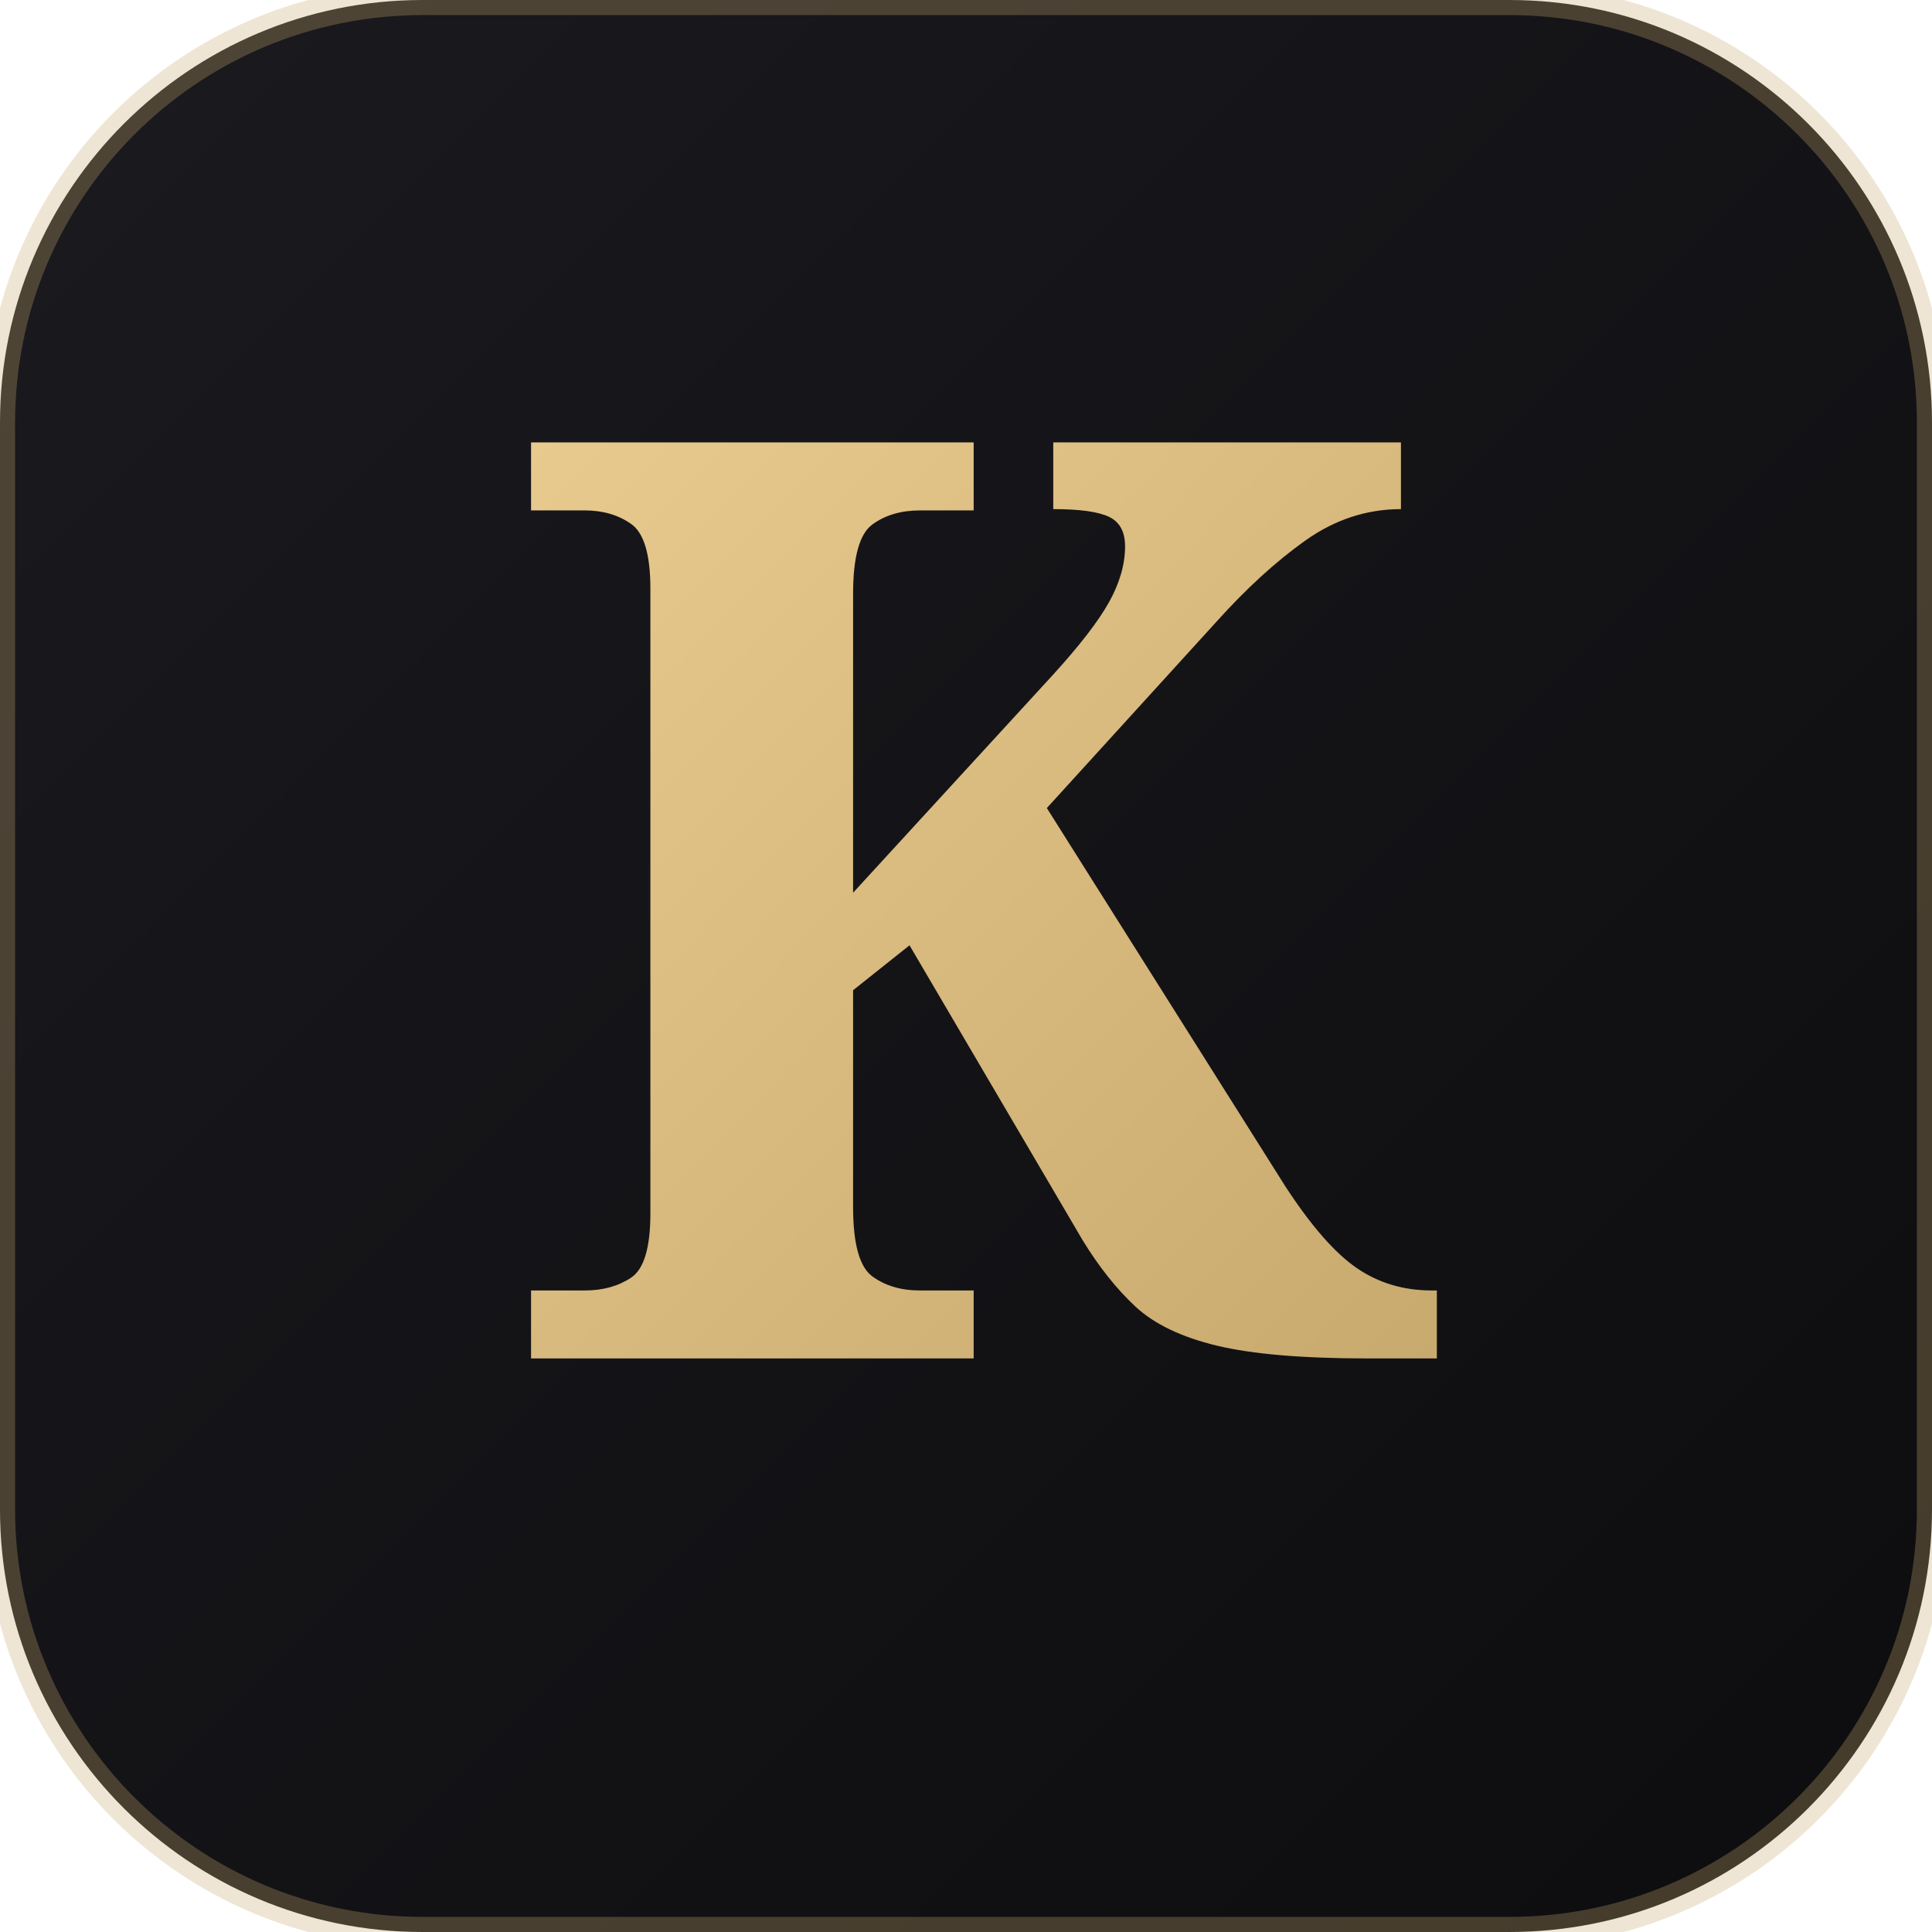
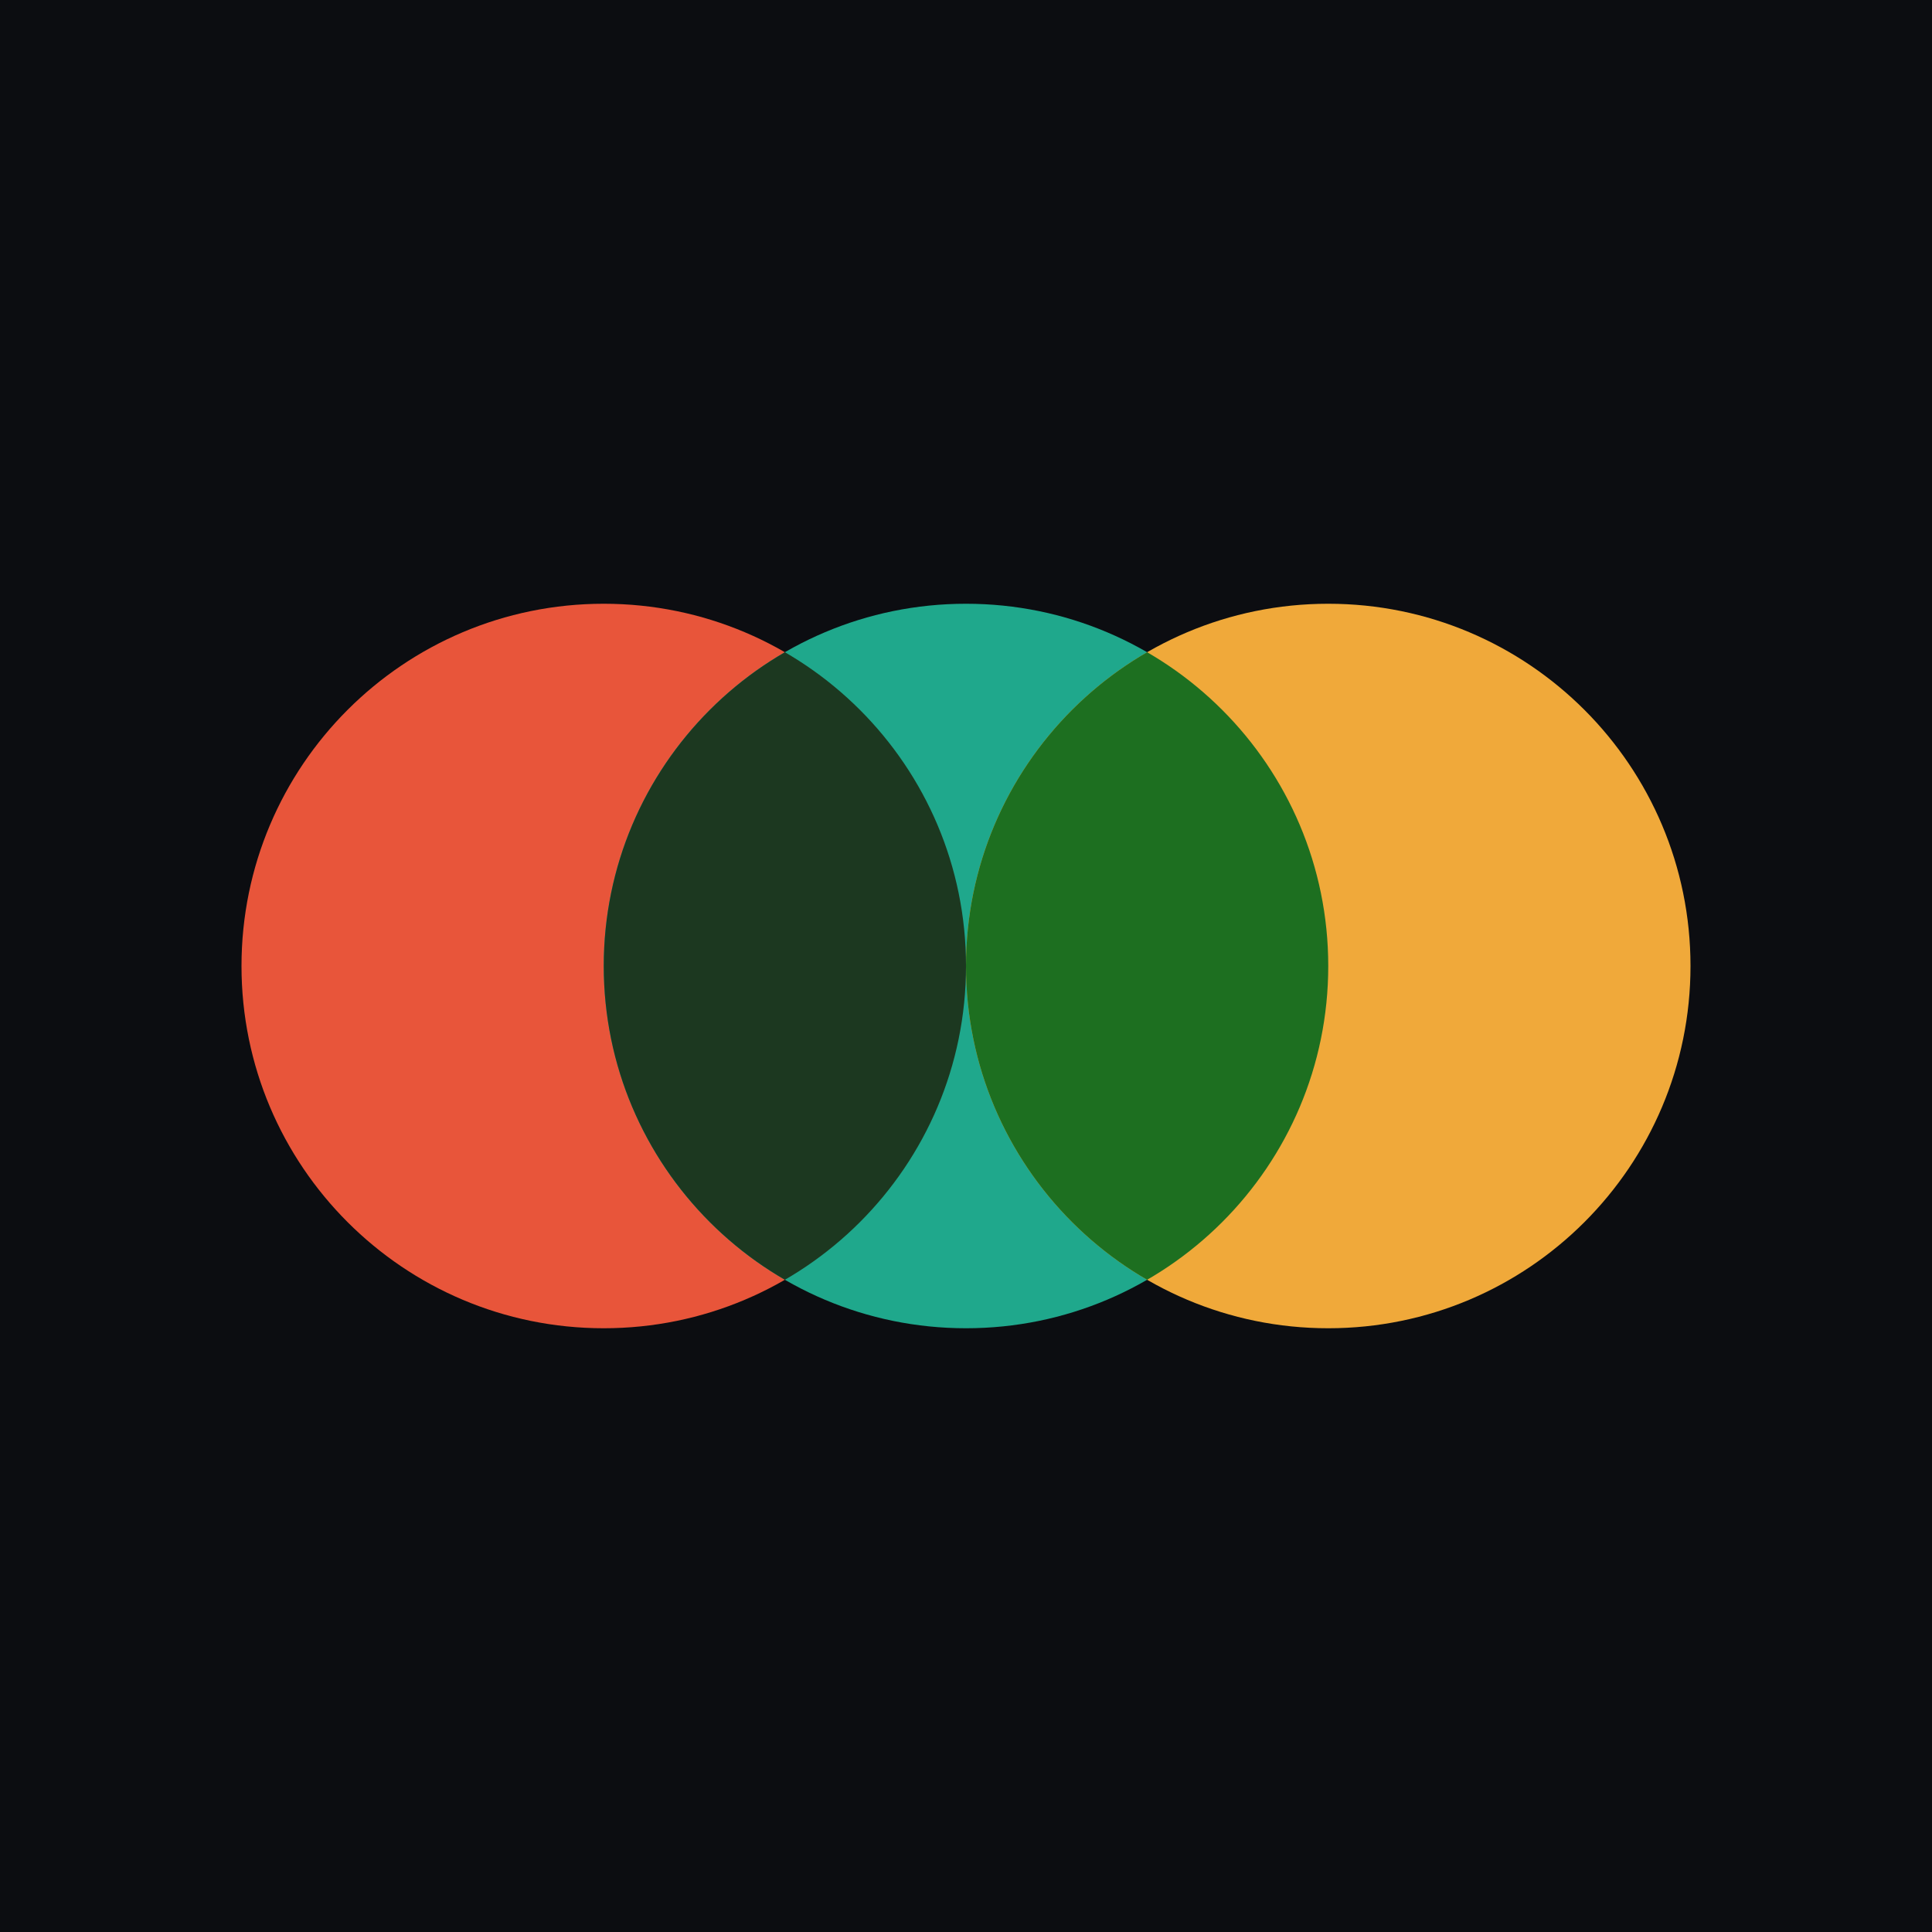
- <svg xmlns="http://www.w3.org/2000/svg" viewBox="0 0 512 512">
+ <svg xmlns="http://www.w3.org/2000/svg" width="512" height="512" viewBox="0 0 512 512" role="img">
+   <rect width="512" height="512" fill="#0C0D11" />
  <defs>
-     <linearGradient id="bg" x1="0%" y1="0%" x2="100%" y2="100%">
-       <stop offset="0%" style="stop-color:#1a1a1f" />
-       <stop offset="100%" style="stop-color:#0d0d0f" />
-     </linearGradient>
-     <linearGradient id="gold" x1="0%" y1="0%" x2="100%" y2="100%">
-       <stop offset="0%" style="stop-color:#e8c98e" />
-       <stop offset="100%" style="stop-color:#c8a96e" />
-     </linearGradient>
+     <clipPath id="icon-red">
+       <circle cx="150" cy="115" r="40" />
+     </clipPath>
+     <clipPath id="icon-teal">
+       <circle cx="190" cy="115" r="40" />
+     </clipPath>
  </defs>
-   <rect width="512" height="512" rx="112" fill="url(#bg)" />
-   <rect width="512" height="512" rx="112" fill="none" stroke="#c8a96e" stroke-width="8" opacity="0.3" />
-   <text x="256" y="360" font-family="Georgia, 'Playfair Display', serif" font-weight="900" font-size="340" text-anchor="middle" fill="url(#gold)" letter-spacing="-10">K</text>
+   <g transform="translate(-200 -20) scale(2.4)">
+     <circle cx="150" cy="115" r="40" fill="#E8553A" />
+     <circle cx="190" cy="115" r="40" fill="#1FA88C" />
+     <circle cx="230" cy="115" r="40" fill="#F0A93A" />
+     <circle cx="190" cy="115" r="40" fill="#1C3820" clip-path="url(#icon-red)" />
+     <circle cx="230" cy="115" r="40" fill="#1D6F20" clip-path="url(#icon-teal)" />
+   </g>
</svg>
